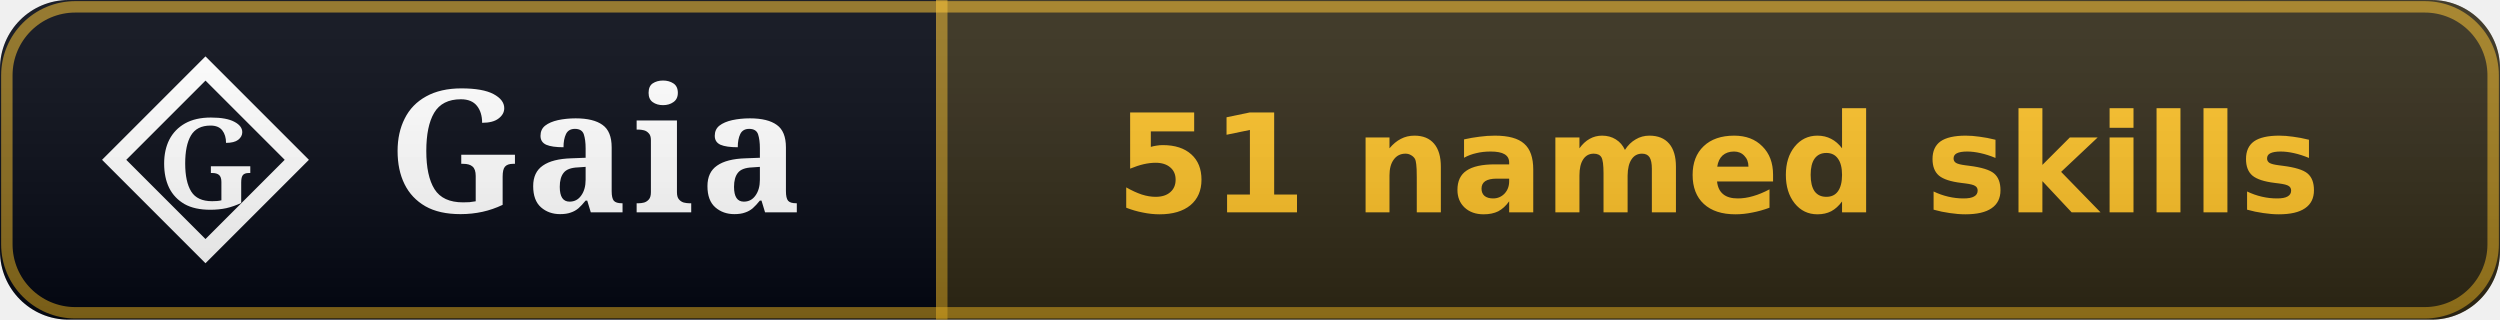
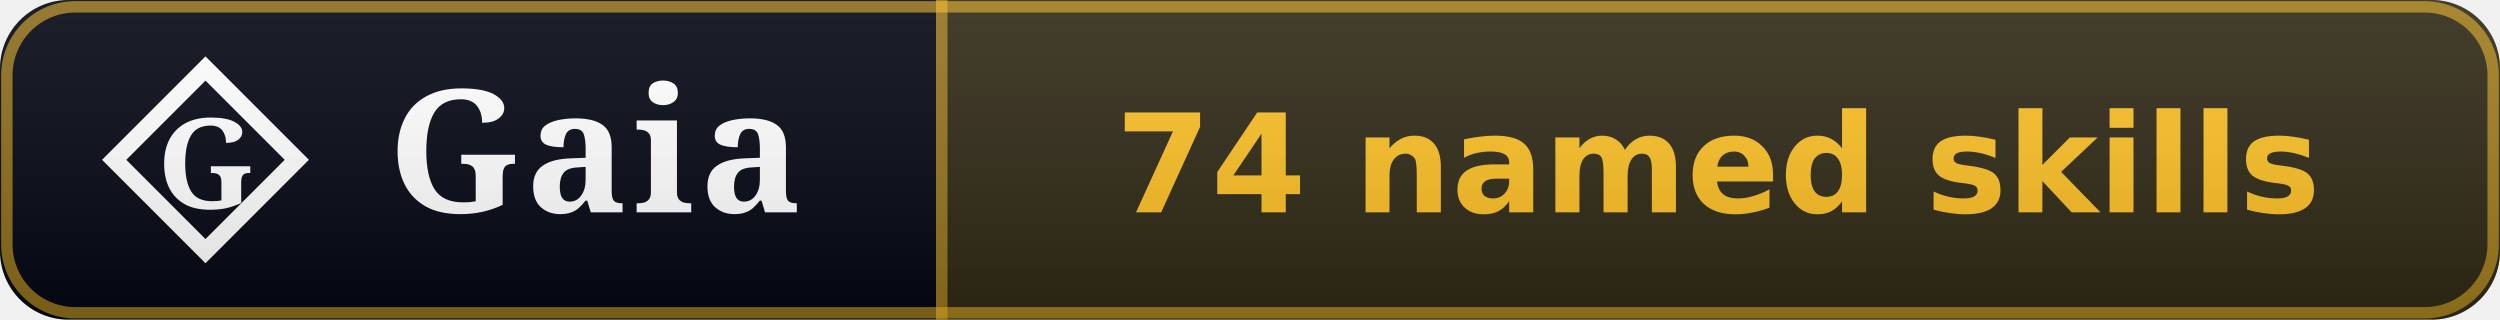
- <svg xmlns="http://www.w3.org/2000/svg" width="219" height="28" viewBox="0 0 219 28" role="img" aria-label="Gaia: 51 named skills">
+ <svg xmlns="http://www.w3.org/2000/svg" width="219" height="28" viewBox="0 0 219 28" role="img" aria-label="Gaia: 74 named skills">
  <linearGradient id="sh" x2="0" y2="100%">
    <stop offset="0" stop-color="#fff" stop-opacity=".10" />
    <stop offset="1" stop-opacity=".14" />
  </linearGradient>
  <clipPath id="rc">
    <rect width="219" height="28" rx="6" fill="#fff" />
  </clipPath>
  <g clip-path="url(#rc)">
    <rect width="82" height="28" fill="#030712" />
    <rect x="82.0" width="137.0" height="28" fill="#030712" />
    <rect x="82.0" width="137.0" height="28" fill="rgba(251,191,36,0.18)" />
    <rect x="82.0" width="1" height="28" fill="rgba(251,191,36,0.5)" />
    <path d="M 18 6 L 26 14 L 18 22 L 10 14 Z" fill="none" stroke="#ffffff" stroke-width="1.5" stroke-linejoin="miter" />
    <text x="18" y="14" font-family="EB Garamond, Georgia, serif" font-weight="600" font-size="11" fill="#ffffff" text-anchor="middle" dominant-baseline="central">G</text>
    <text x="34" y="18.6" font-family="EB Garamond, Georgia, serif" font-size="15" font-weight="600" fill="#fff" letter-spacing="0.5">Gaia</text>
-     <text x="150.5" y="18.6" font-family="Verdana,DejaVu Sans,sans-serif" font-size="12" font-weight="700" text-anchor="middle" fill="#fbbf24">51 named skills</text>
+     <text x="150.5" y="18.6" font-family="Verdana,DejaVu Sans,sans-serif" font-size="12" font-weight="700" text-anchor="middle" fill="#fbbf24">74 named skills</text>
    <rect x="0.6" y="0.6" width="217.8" height="26.8" fill="none" stroke="rgba(251,191,36,0.55)" stroke-width="1" rx="6" />
    <rect width="219" height="28" fill="url(#sh)" />
  </g>
</svg>
